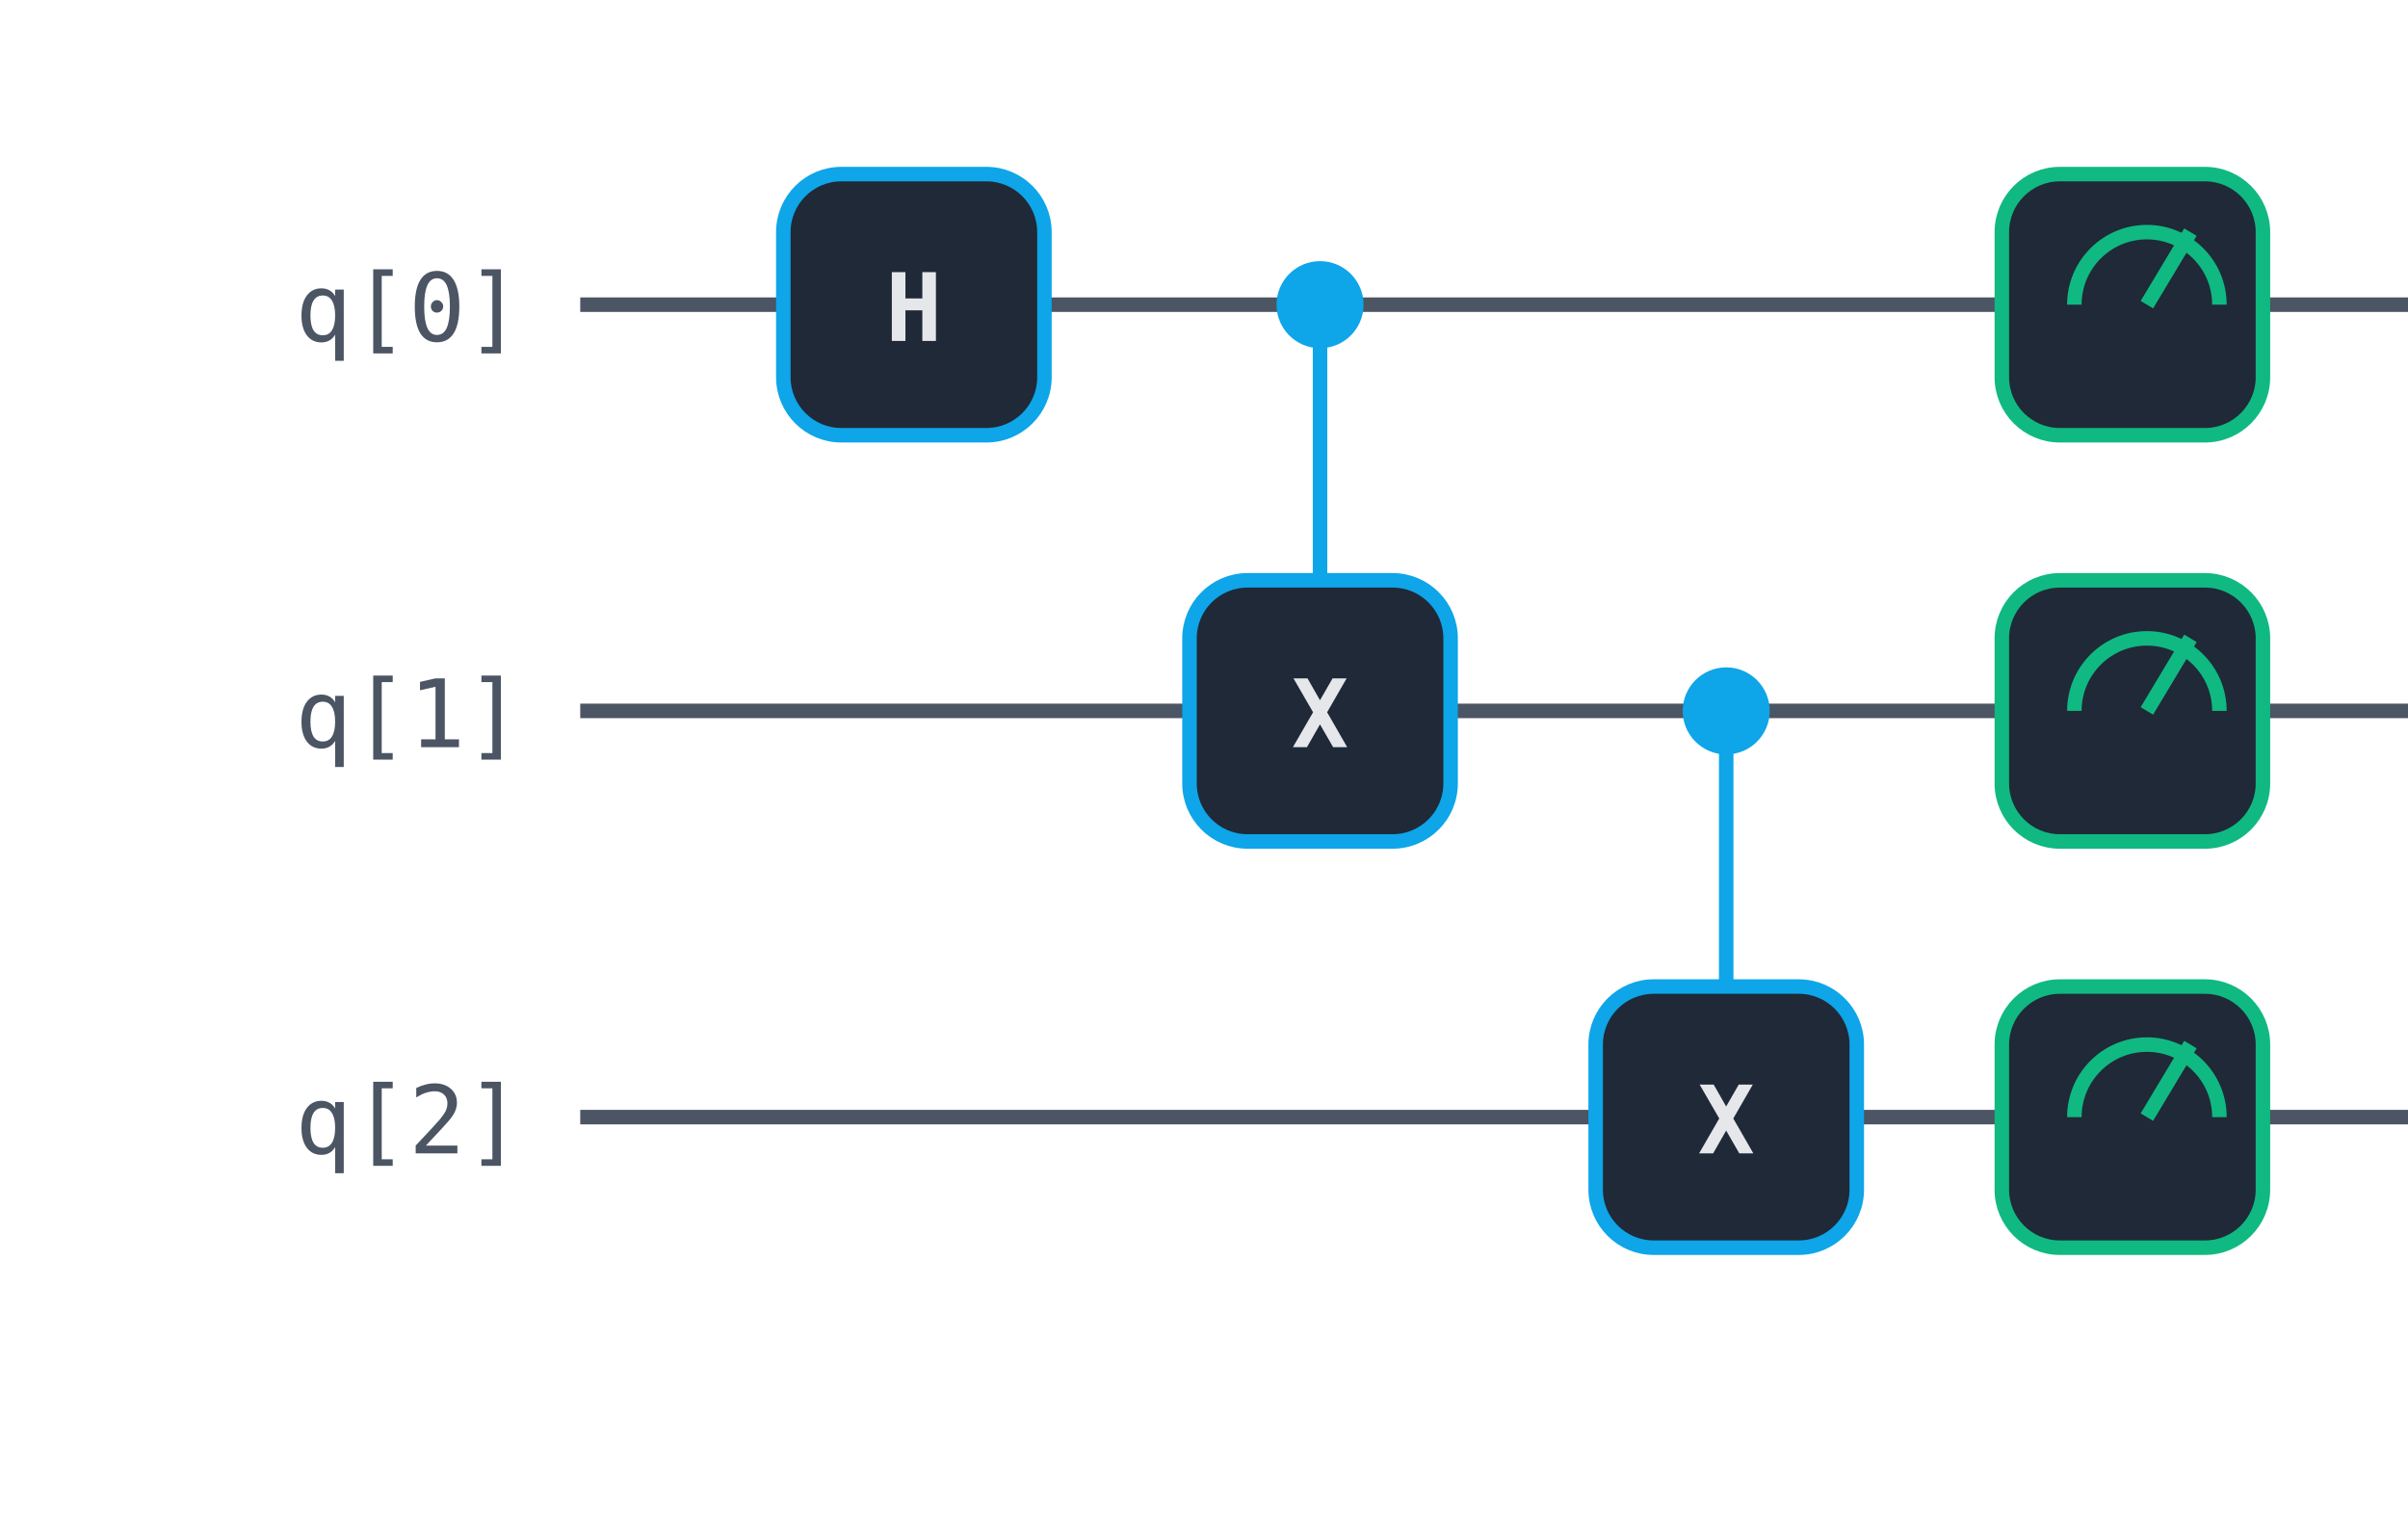
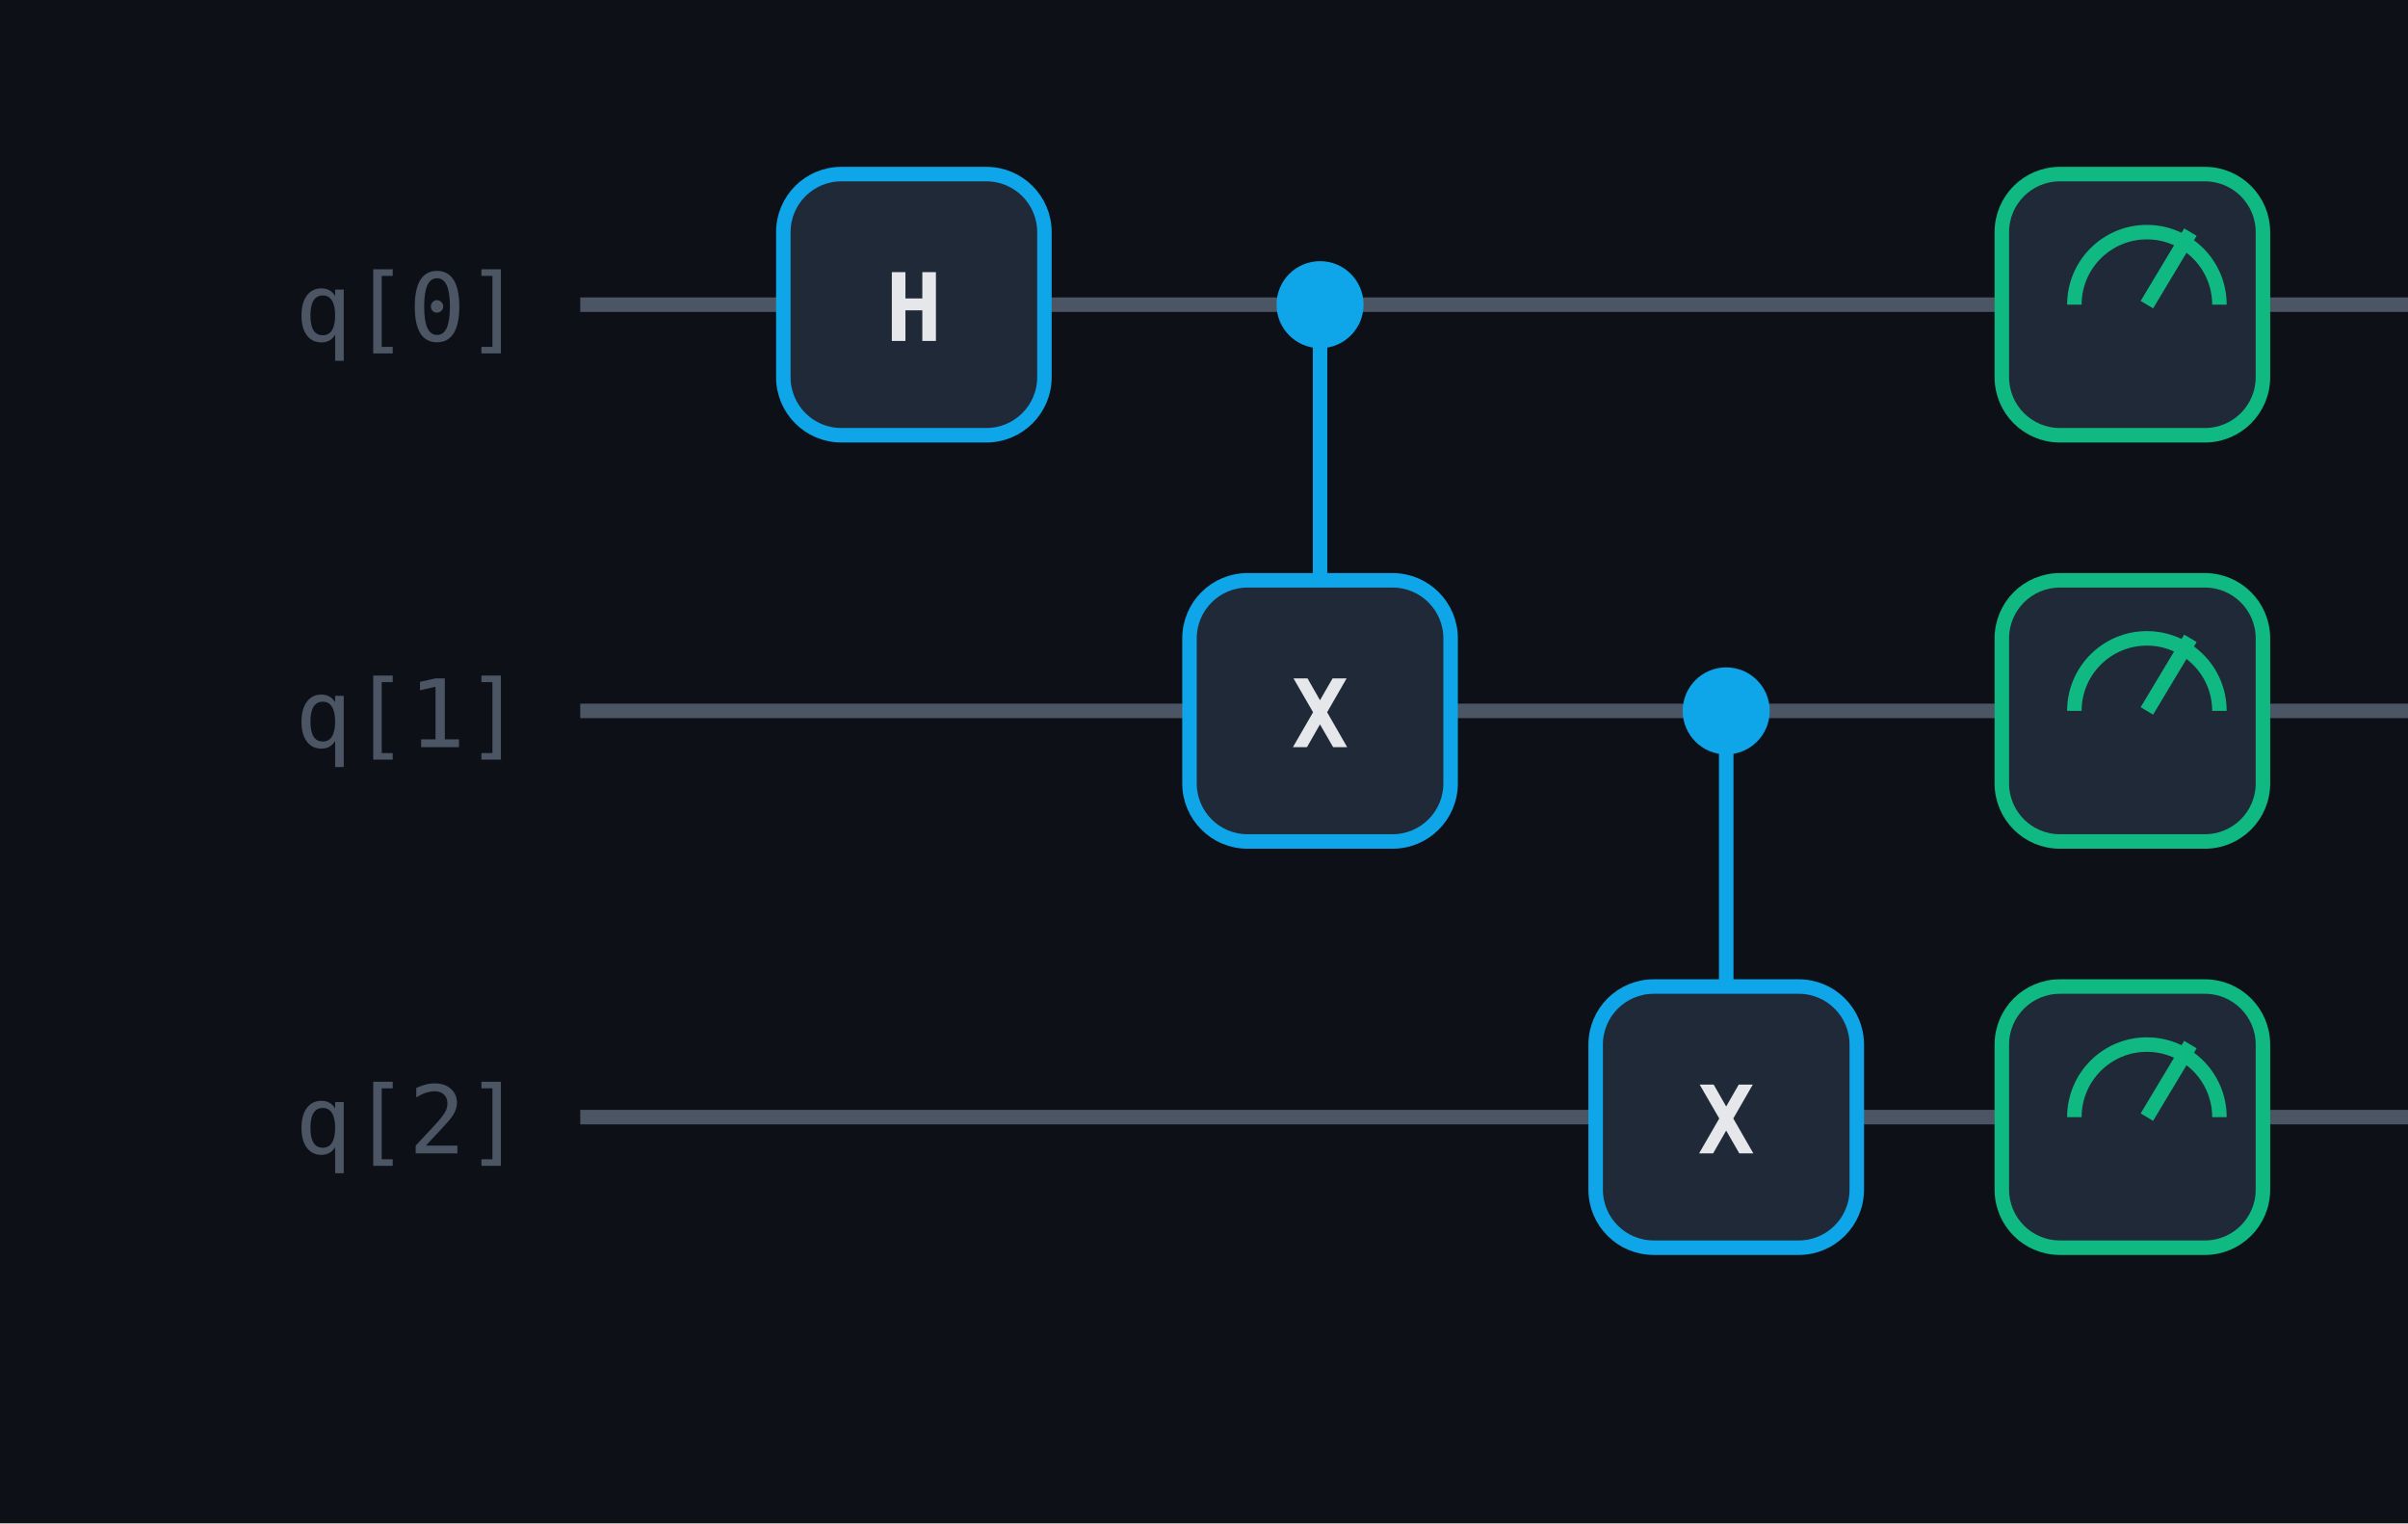
<svg xmlns="http://www.w3.org/2000/svg" viewBox="0 0 332 210" width="332" height="210">
+   <rect x="0" y="0" width="332" height="210" fill="#0d1117" />
  <style>.gate-label { font-family: ui-monospace, monospace; font-size: 13px; font-weight: 600; }.wire-label { font-family: ui-monospace, monospace; font-size: 13px; font-weight: 500; }</style>
  <line x1="80" y1="42" x2="332" y2="42" stroke="#4b5563" stroke-width="2" />
  <text x="72" y="47" text-anchor="end" fill="#4b5563" class="wire-label">q[0]</text>
  <line x1="80" y1="98" x2="332" y2="98" stroke="#4b5563" stroke-width="2" />
  <text x="72" y="103" text-anchor="end" fill="#4b5563" class="wire-label">q[1]</text>
  <line x1="80" y1="154" x2="332" y2="154" stroke="#4b5563" stroke-width="2" />
  <text x="72" y="159" text-anchor="end" fill="#4b5563" class="wire-label">q[2]</text>
  <rect x="108" y="24" width="36" height="36" rx="8" fill="#1f2937" stroke="#0ea5e9" stroke-width="2" />
  <text x="126" y="47" text-anchor="middle" fill="#e5e7eb" class="gate-label">H</text>
  <line x1="182" y1="42" x2="182" y2="98" stroke="#0ea5e9" stroke-width="2" />
  <circle cx="182" cy="42" r="6" fill="#0ea5e9" />
  <rect x="164" y="80" width="36" height="36" rx="8" fill="#1f2937" stroke="#0ea5e9" stroke-width="2" />
  <text x="182" y="103" text-anchor="middle" fill="#e5e7eb" class="gate-label">X</text>
  <line x1="238" y1="98" x2="238" y2="154" stroke="#0ea5e9" stroke-width="2" />
  <circle cx="238" cy="98" r="6" fill="#0ea5e9" />
  <rect x="220" y="136" width="36" height="36" rx="8" fill="#1f2937" stroke="#0ea5e9" stroke-width="2" />
  <text x="238" y="159" text-anchor="middle" fill="#e5e7eb" class="gate-label">X</text>
  <rect x="276" y="24" width="36" height="36" rx="8" fill="#1f2937" stroke="#10b981" stroke-width="2" />
  <path d="M 286 42 A 10 10 0 0 1 306 42" fill="none" stroke="#10b981" stroke-width="2" />
  <line x1="296" y1="42" x2="302" y2="32" stroke="#10b981" stroke-width="2" />
  <rect x="276" y="80" width="36" height="36" rx="8" fill="#1f2937" stroke="#10b981" stroke-width="2" />
  <path d="M 286 98 A 10 10 0 0 1 306 98" fill="none" stroke="#10b981" stroke-width="2" />
  <line x1="296" y1="98" x2="302" y2="88" stroke="#10b981" stroke-width="2" />
  <rect x="276" y="136" width="36" height="36" rx="8" fill="#1f2937" stroke="#10b981" stroke-width="2" />
  <path d="M 286 154 A 10 10 0 0 1 306 154" fill="none" stroke="#10b981" stroke-width="2" />
  <line x1="296" y1="154" x2="302" y2="144" stroke="#10b981" stroke-width="2" />
</svg>
